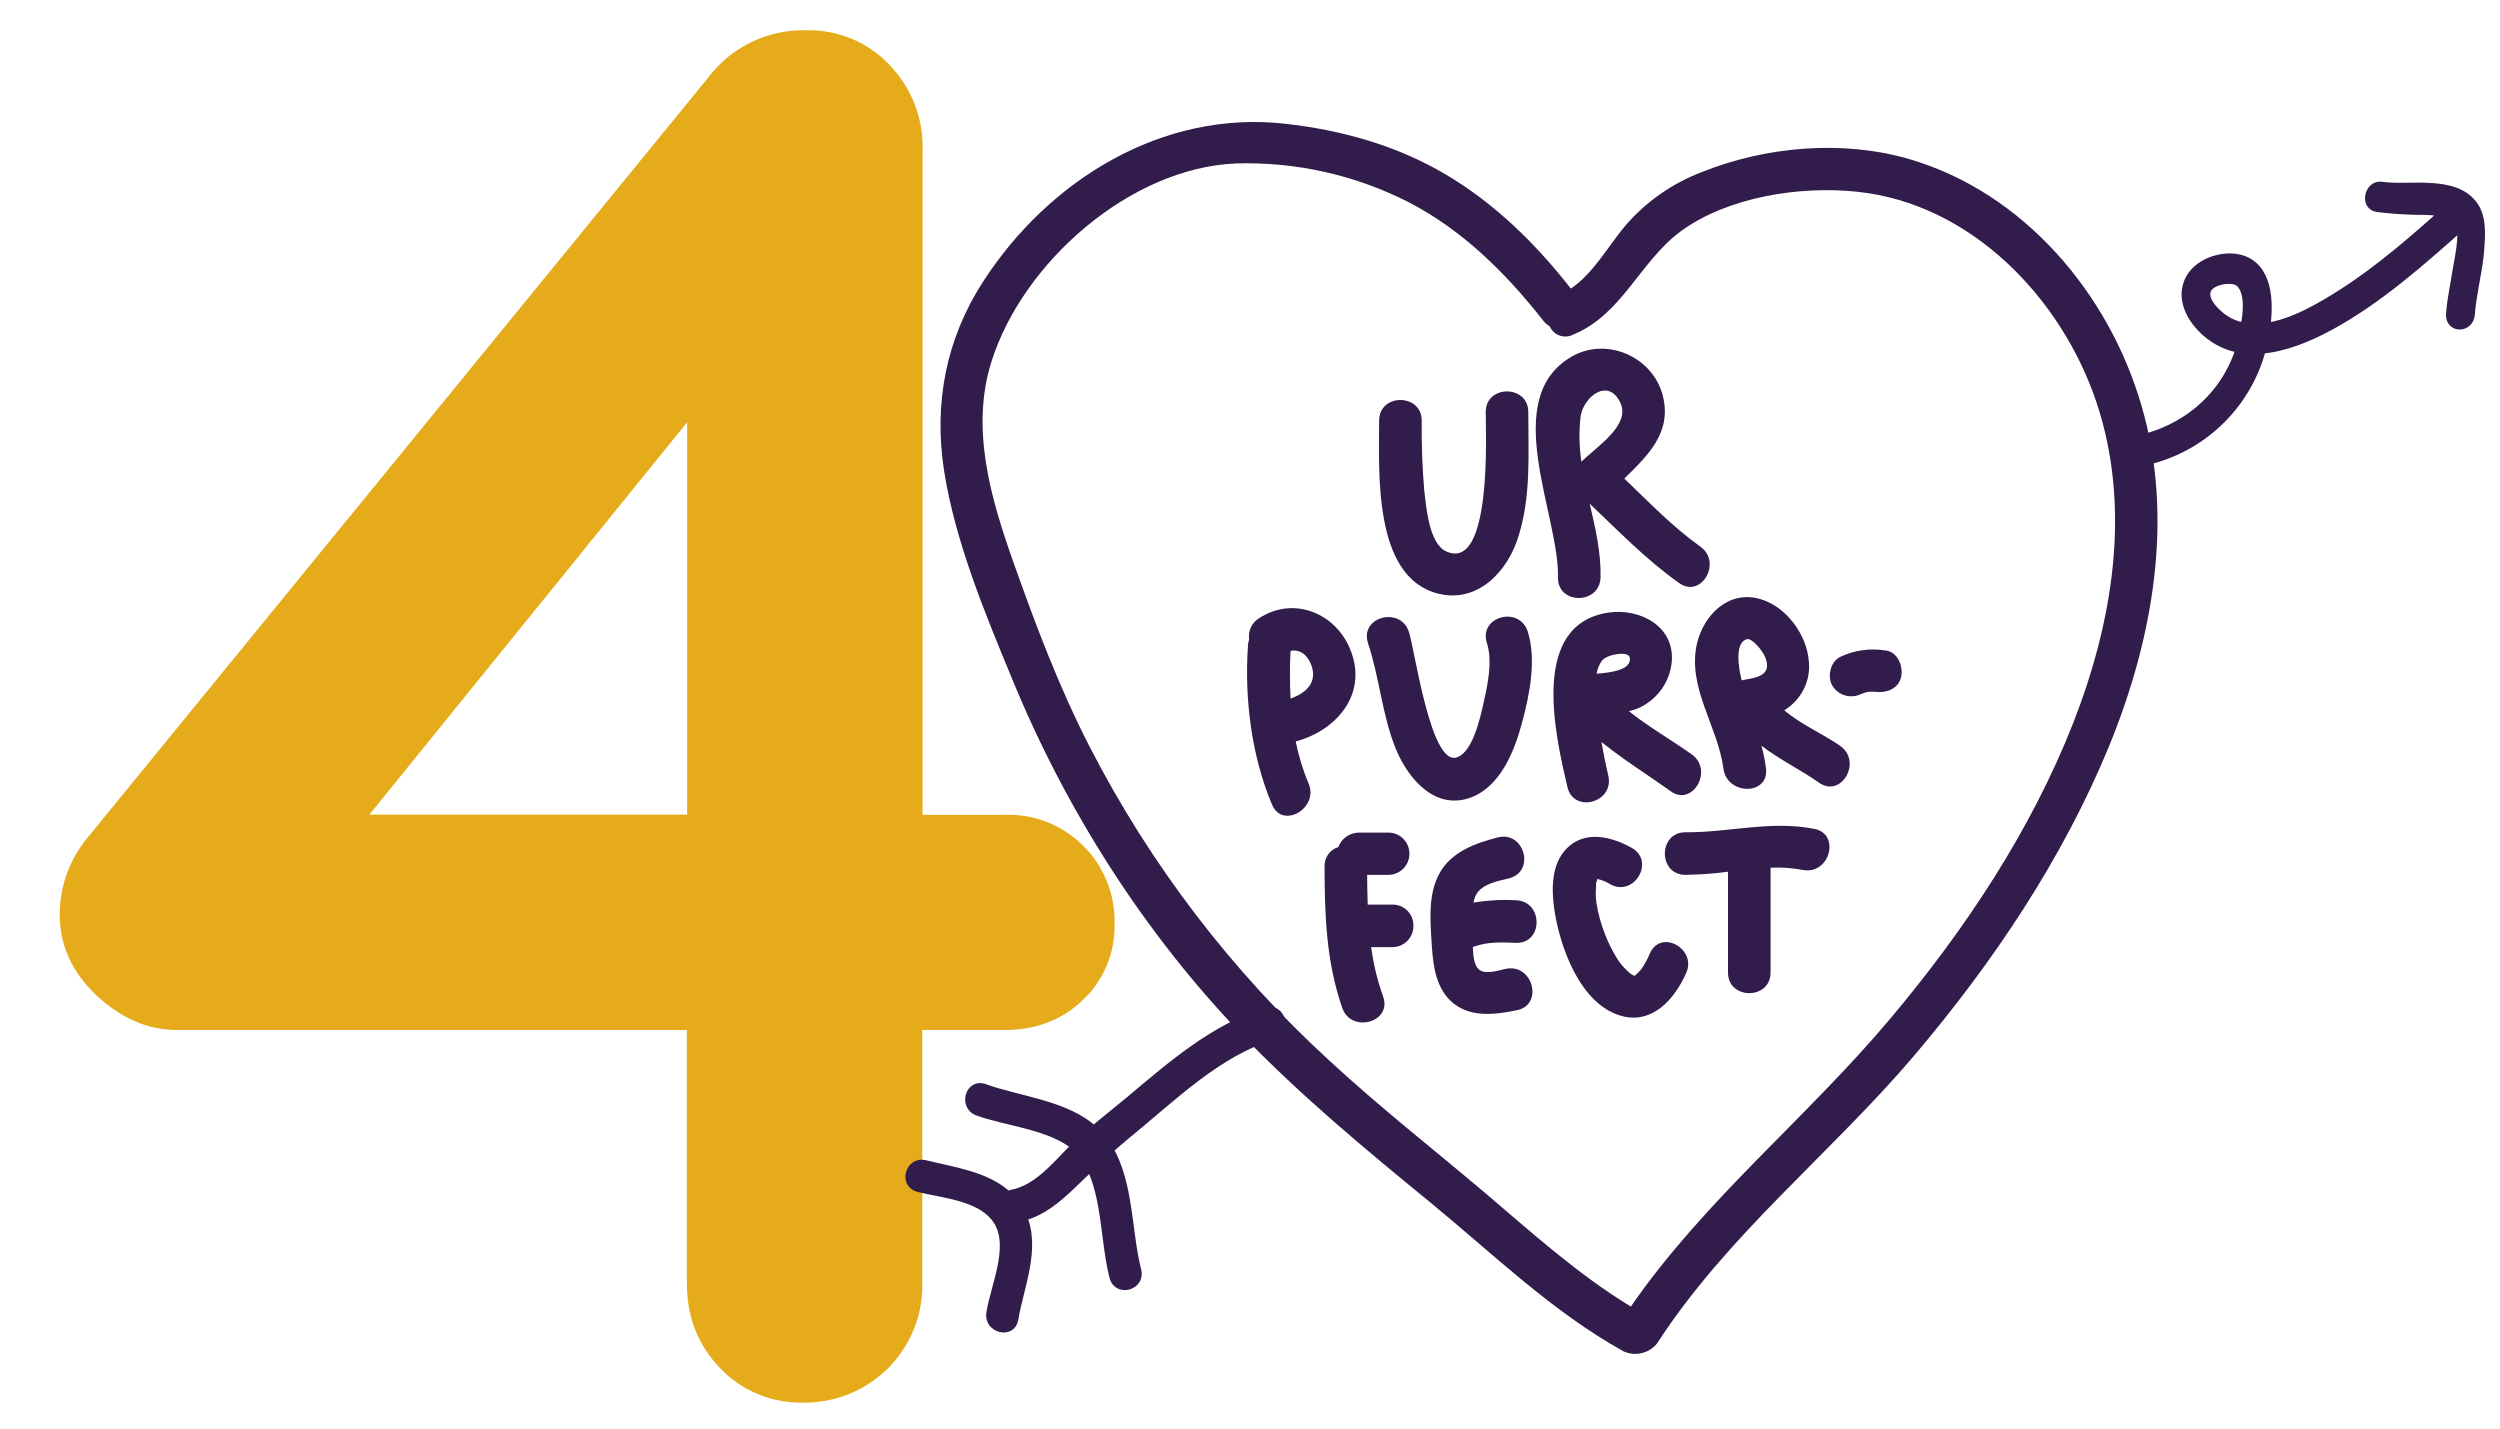
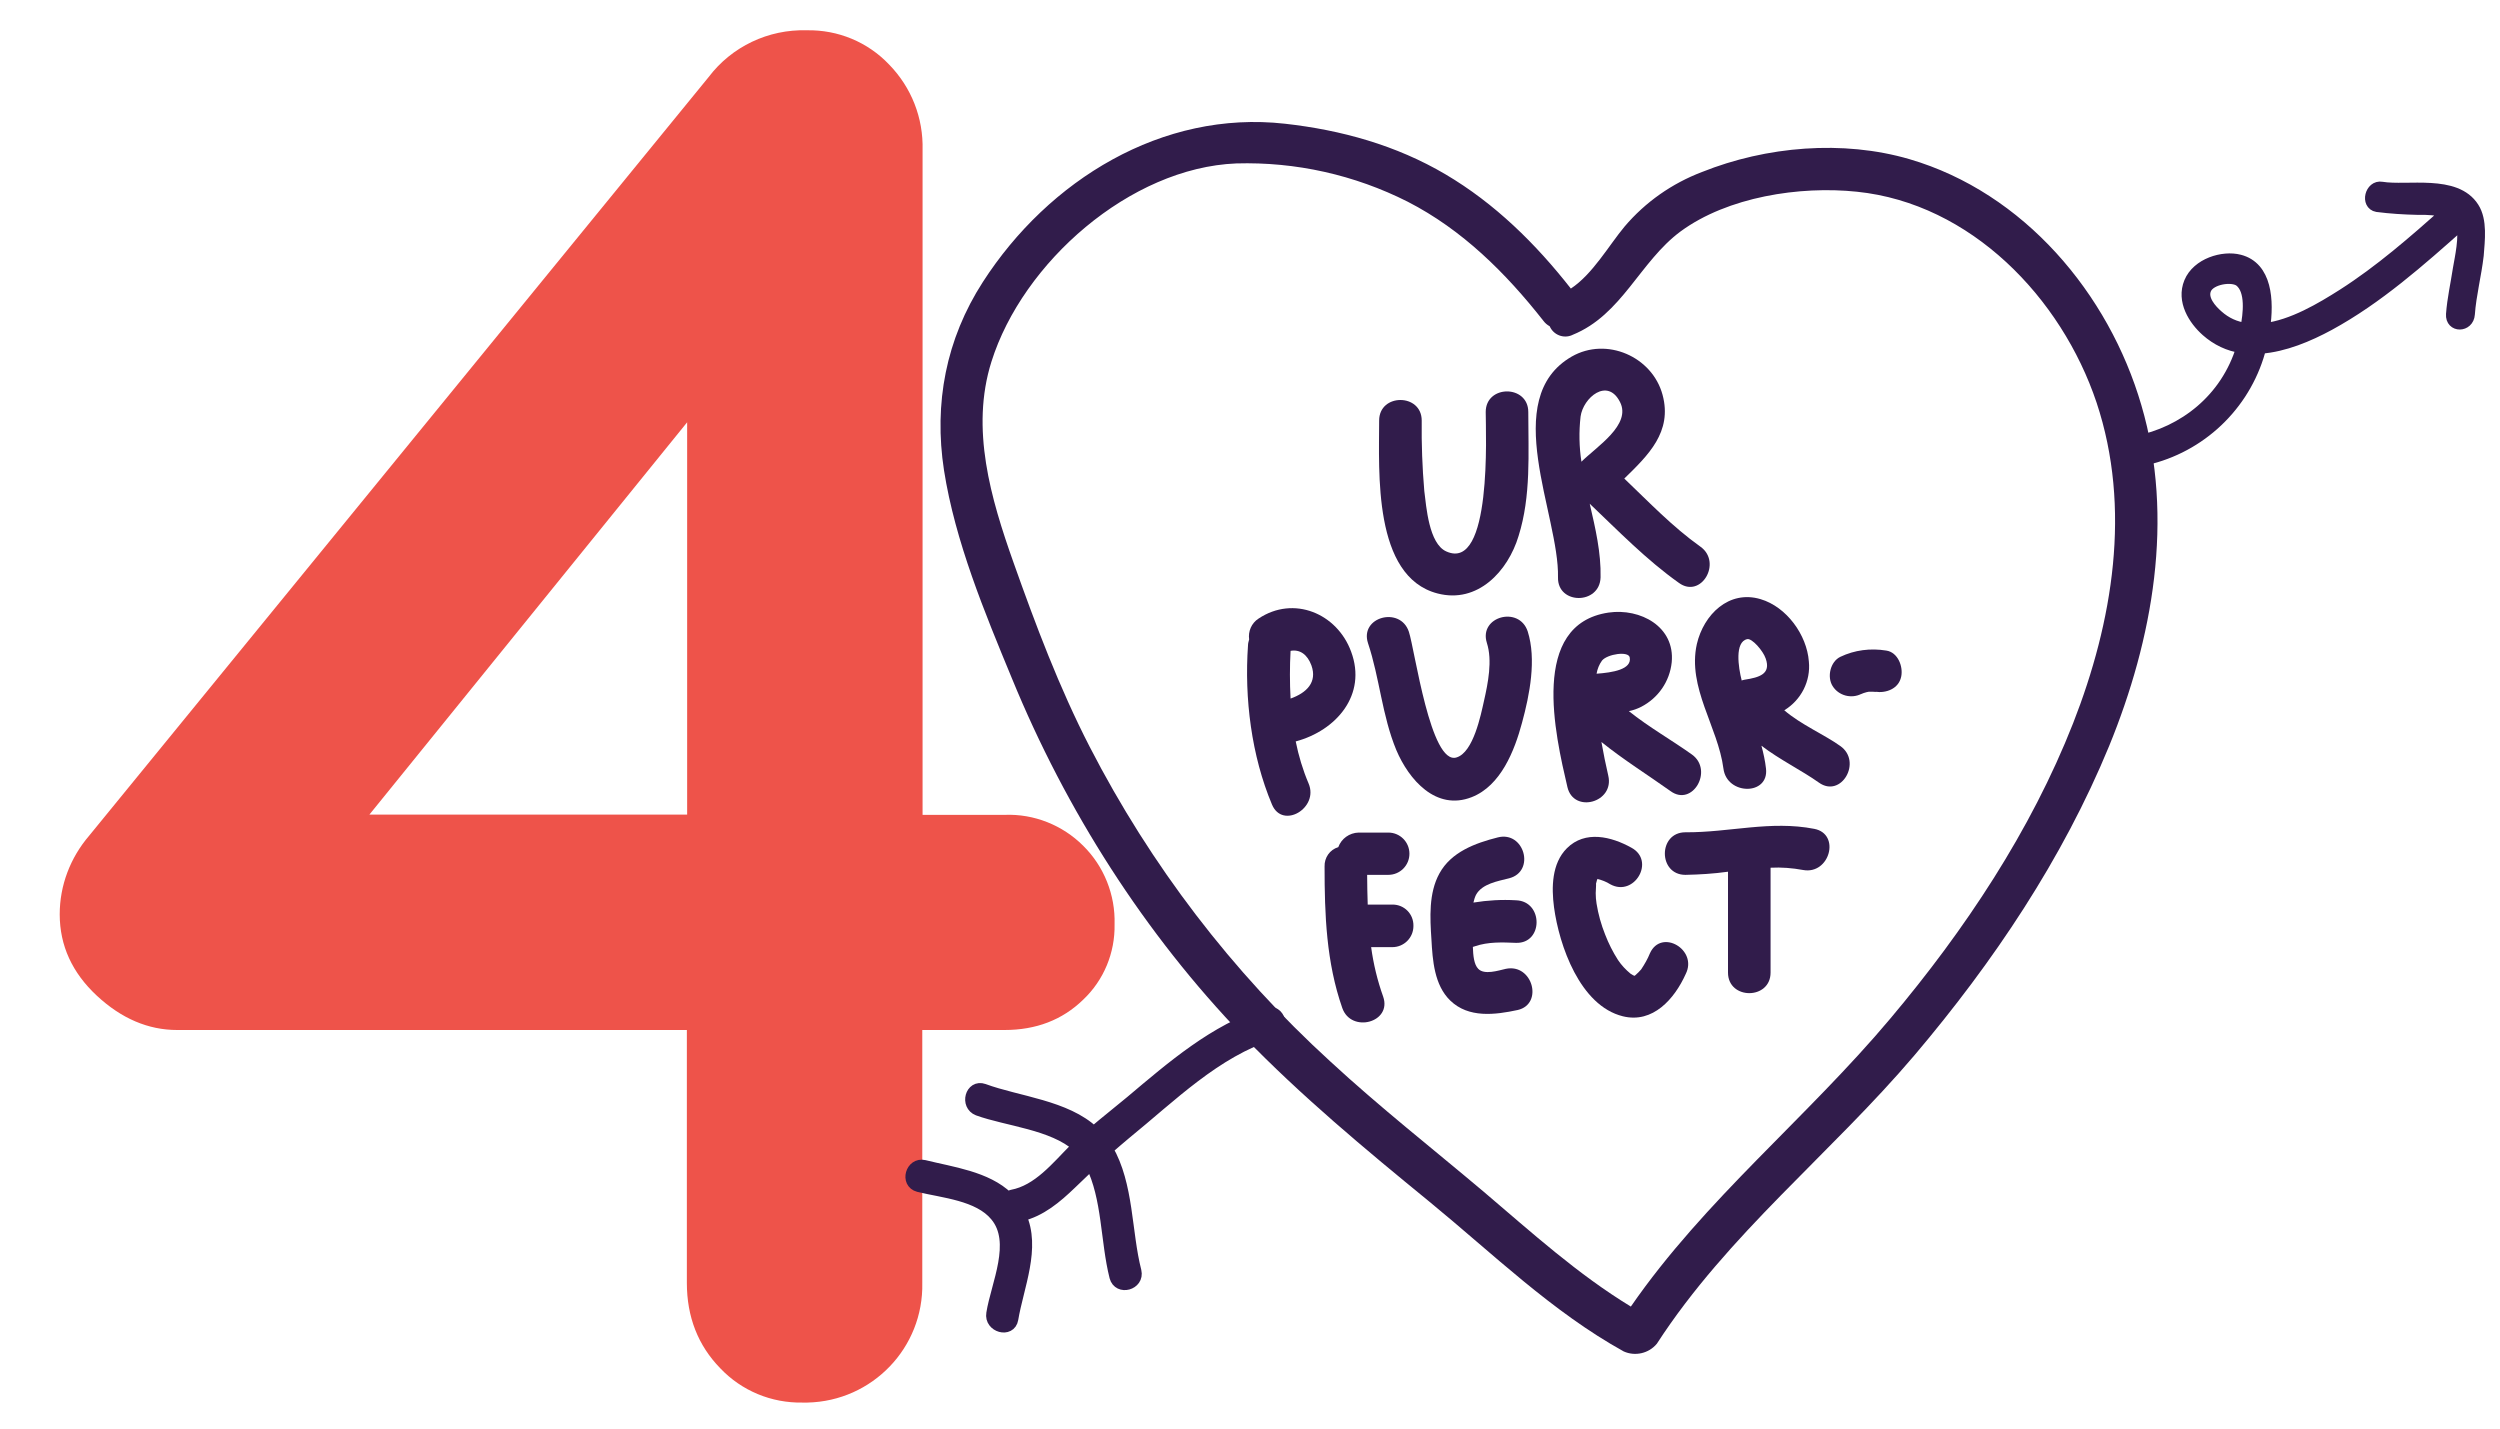
<svg xmlns="http://www.w3.org/2000/svg" version="1.1" id="Layer_1" x="0px" y="0px" viewBox="0 0 875 500" style="enable-background:new 0 0 875 500;" xml:space="preserve">
  <style type="text/css">
- 	.st0{fill:#E5AB1A;}
+ 	.st0{fill:#EE534A;}
	.st1{fill:#311C4B;}
	.st2{fill:#311C4B;stroke:#311C4B;stroke-width:4;stroke-miterlimit:10;}
</style>
  <path class="st0" d="M379.1,296c7.3,7.2,11.3,17.2,11,27.5c0.2,10-3.8,19.6-11,26.4c-7.3,7.1-16.5,10.6-27.5,10.6h-28.8v88.5  c0.5,22.7-17.5,41.4-40.2,41.9c-0.6,0-1.2,0-1.7,0c-10.9,0.2-21.3-4.1-28.8-12c-7.8-8-11.7-18-11.7-29.9v-88.5H62  c-10.1,0-19.5-4-28.1-12s-13-17.5-13-28.5c0-10.1,3.7-19.8,10.3-27.5L248,27c8.1-10.7,20.9-16.8,34.4-16.4  c10.9-0.2,21.3,4.1,28.8,12c7.8,8,12,18.7,11.7,29.9v232.7h28.8C361.9,284.8,371.9,288.8,379.1,296z M129.3,285.1h111.2V147.8  L129.3,285.1z" />
  <path class="st1" d="M749.5,141.9c-11.4-39.2-41.2-74.5-81.2-86.2c-23.3-6.8-50.1-4.5-72.6,4.5c-10.5,4-19.8,10.5-27.1,19.1  c-5.5,6.6-11.2,16.7-18.8,21.7c-12.3-15.7-26.6-29.8-43.9-40s-36.5-15.5-56.2-17.7C406.8,38.5,367,63,344,98.7  c-12.9,20-17.2,42.5-13.6,65.9c3.9,24.9,14.2,49.7,23.8,72.9c18.9,46.1,46.4,89.3,81,125.2c20.2,20.9,42.6,39.5,65.1,57.9  c22.1,18.1,42.9,38.5,68,52.4c4,1.8,8.8,0.7,11.6-2.7c24.8-38.3,60.9-66.5,90.2-101c27.6-32.6,51.8-68.6,68.1-108.2  C753.5,223.7,761.1,181.4,749.5,141.9z M725.6,253.1c-14.8,37.7-37.9,72.4-63.9,103.3c-29.2,34.8-65,63.4-90.9,100.9  c-18.6-11.3-34.8-26-51.4-40.1c-18-15.2-36.5-29.7-53.8-45.7c-34.4-31.4-62.9-68.7-84.2-110.1c-10.7-20.8-18.9-42.6-26.7-64.6  c-7.9-22.3-15.1-46.7-7.7-70.2c10.9-34.7,48.5-67.9,85.7-69.4c20.8-0.6,41.4,4,60,13.4c19.1,9.8,34.3,24.9,47.5,41.7  c0.6,0.8,1.3,1.4,2.2,1.9c1.3,3,4.8,4.4,7.8,3.1c0.1,0,0.1-0.1,0.2-0.1c17.3-7,23.5-25.6,37.8-36.2c16.5-12.1,41.7-16,61.7-13.9  c39.9,4.1,71.6,37.1,83.9,73.8C746.1,177.9,739.5,217.6,725.6,253.1L725.6,253.1z" />
  <path class="st1" d="M534.9,144.2c0-9.6-14.9-9.6-14.9,0c0,7,2.3,56.1-13.8,48.8c-6.1-2.7-7-15.7-7.7-21.2c-0.7-8.2-1-16.4-0.9-24.6  c0-9.6-14.9-9.6-14.9,0c0,17.8-2.2,54.6,20.4,60.5c14.1,3.7,24.7-7.8,28.4-20.1C535.9,173.6,534.9,158.6,534.9,144.2z" />
  <path class="st1" d="M595.1,191.3c-9.7-6.9-18-15.6-26.6-23.8c8.3-8.1,16.9-16.3,13.4-29.3c-3.6-13.4-19.6-20.4-31.8-13.4  c-25.5,14.7-4.3,55.5-4.8,77.3c-0.2,9.6,14.6,9.6,14.9,0c0.2-8.6-1.8-17.2-3.8-25.8c10.1,9.6,19.8,19.6,31.2,27.7  C595.4,209.7,602.9,196.8,595.1,191.3z M553.5,161.6c-0.8-5.2-0.9-10.5-0.3-15.8c0.9-6.6,9.4-13.8,13.8-5.1  C571.1,148.7,558.7,156.4,553.5,161.6L553.5,161.6z" />
  <path class="st1" d="M472.9,228.1c-4.9-13.4-20.1-19.8-32.4-11.6c-2.5,1.6-3.7,4.5-3.3,7.3c-0.2,0.7-0.4,1.4-0.4,2.1  c-1.3,18.5,1.2,38.6,8.4,55.7c3.7,8.8,16.5,1.2,12.8-7.4c-2-4.7-3.5-9.7-4.5-14.7C467.7,255.7,478.5,243.2,472.9,228.1z   M451.7,244.5c-0.3-5.6-0.3-11.2,0-16.7c3.3-0.6,5.9,1.3,7.3,5.1C461.1,238.8,457.3,242.5,451.7,244.5L451.7,244.5z" />
  <path class="st1" d="M534.7,221c-3-9.1-17.2-5.2-14.3,4c2,6.2,0.4,14.1-1,20.3c-1.1,4.9-3.7,18-9.6,19.8c-9.1,2.9-14.6-37.7-16.7-44  c-3-9-17.3-5.2-14.3,4c4.1,12.3,4.9,25.3,9.9,37.4c4.4,10.4,13.9,21.4,26.4,16.5c10.2-4,15-16.3,17.6-26  C535.4,243.1,537.8,230.8,534.7,221z" />
  <path class="st1" d="M592.2,264.1c-7-5-15.1-9.6-22.1-15.2c1.5-0.3,2.9-0.8,4.3-1.5c6-3.1,10-8.9,10.7-15.6  c1.2-12.5-11-19-22.1-17.4c-27.7,4.1-18.7,42.7-14.4,61.1c2.2,9.3,16.5,5.4,14.3-4c-0.9-3.9-1.7-7.8-2.4-11.8  c7.7,6.2,16.2,11.5,24.2,17.2C592.4,282.5,599.8,269.6,592.2,264.1z M570.4,230.1c0.8,4.2-6,5.3-11.6,5.7c0.3-1.7,0.9-3.2,1.9-4.6  C562.6,228.9,570,227.8,570.4,230.1z" />
  <path class="st1" d="M644.1,261.1c-5.6-4-13.8-7.5-19.6-12.5c5.9-3.6,9.3-10.2,8.6-17.1c-0.7-9.3-7.8-19.1-16.9-21.8  c-11.1-3.3-19.9,5.4-22.3,15.7c-3.4,15.2,7.4,29,9.3,43.6c1.2,9.4,16,9.5,14.9,0c-0.3-2.7-0.9-5.4-1.6-8c6.4,4.9,14.2,8.7,20.1,12.9  C644.4,279.5,651.9,266.6,644.1,261.1z M611.5,223.7c1.7-0.4,5.6,4.1,6.5,6.8c1.9,5.4-2.2,6.6-7.4,7.4c-0.3,0.1-0.7,0.1-1,0.3  C608.4,233.5,607.1,224.7,611.5,223.7L611.5,223.7z" />
  <path class="st1" d="M660.2,227.7c-5.5-0.9-11.1-0.2-16.1,2.2c-3.5,1.7-4.7,7-2.7,10.2c2.1,3.4,6.6,4.6,10.2,2.7  c-1.2,0.6,0.7-0.3,0.9-0.3c0.5-0.2,1.1-0.3,1.6-0.4c0,0,1,0,1.3,0s2.3,0.2,0.9,0c3.8,0.6,8.2-1,9.1-5.2  C666.2,233.4,664.3,228.3,660.2,227.7z" />
  <path class="st1" d="M487.4,316.6h-8.7c-0.1-3.4-0.2-6.9-0.2-10.4h7.4c4.1,0,7.4-3.3,7.4-7.4c0-4.1-3.3-7.4-7.4-7.4h-10.4  c-3.2,0.1-6,2.1-7.1,5.1c-3,0.9-4.9,3.7-4.8,6.8c0,16.8,0.6,33.5,6.2,49.5c3.1,8.9,17.5,5.1,14.3-4c-2-5.6-3.4-11.4-4.2-17.3h7.4  c4.1,0,7.4-3.3,7.4-7.4C494.8,319.9,491.5,316.6,487.4,316.6z" />
  <path class="st1" d="M527,339.1c-2.6,0.6-7.5,2.2-9.6,0c-1.5-1.5-1.8-4.6-1.9-7.7c0.2,0,0.4-0.1,0.7-0.2c4.7-1.6,9.5-1.4,14.4-1.2  c9.6,0.3,9.6-14.6,0-14.9c-5-0.3-10,0-14.9,0.8c0.2-0.9,0.5-1.9,0.9-2.7c2.1-3.9,7.7-4.8,11.6-5.8c9.3-2.4,5.3-16.7-4-14.3  c-7.9,2-16.3,5.1-20.4,12.6c-3.8,6.9-3.3,15.5-2.8,23.1c0.4,7.3,1,16,6.6,21.4c6.4,6.2,15.7,5,23.6,3.3  C540.3,351.4,536.4,337.1,527,339.1z" />
  <path class="st1" d="M559.4,307.5L559.4,307.5L559.4,307.5L559.4,307.5z" />
  <path class="st1" d="M577.5,333.6c-0.8,2-1.9,3.9-3.1,5.7c-0.6,0.7-1.3,1.4-2,2c-0.3,0.3-0.3,0.4-1.7-0.5c-1.7-1.4-3.2-3-4.4-4.8  c-1.8-2.8-3.3-5.8-4.5-8.9c-1.4-3.5-2.4-7.1-3-10.8c-0.2-1.2-0.3-2.5-0.3-3.7c0-0.7,0.2-3.2,0.1-3.3c0.1-0.5,0.3-1,0.4-1.5  c0.4,0,0.6,0,0-0.1l0,0l0.1-0.1v-0.1l0,0c0,0,0.1,0,0.1,0l0.2-0.2l-0.2,0.2c0,0.1,0,0.3,0,0l-0.2,0.1c1.6,0.4,3.2,1,4.6,1.9  c8.4,4.6,15.9-8.2,7.4-12.8c-7-3.9-16.2-6.2-22.6,0.2c-5.3,5.3-5.4,13.7-4.5,20.6c1.8,13.4,9.1,34.5,24.1,38.2  c10.5,2.6,18.1-6.1,22-14.8C594.3,332.4,581.5,324.9,577.5,333.6z" />
  <polygon class="st1" points="559.2,307.7 559.2,307.7 559.2,307.7 " />
  <path class="st1" d="M635,290.1c-15.4-3-29.7,1.3-45.1,1.2c-9.6,0-9.6,14.9,0,14.9c5-0.1,9.9-0.4,14.9-1.1v35.3  c0,9.6,14.9,9.6,14.9,0v-36.7c3.8-0.2,7.6,0.1,11.4,0.8C640.4,306.2,644.3,291.9,635,290.1z" />
  <path class="st2" d="M865.7,72.7c-6.2-9.8-23.1-5.6-32.1-7.1c-3.9-0.7-5.5,5.9-1.6,6.6c4.7,0.6,9.4,0.9,14.1,1  c3.5-0.1,7,0.2,10.4,0.9c-11.7,10.4-23.5,20.7-36.5,29c-7.4,4.7-17.7,10.9-27.5,12c1.5-10,0.7-21.6-8.7-24  c-5.8-1.5-14.7,1.2-17.4,7.7c-2.7,6.5,1.5,13.1,5.9,17c3.5,3.1,7.8,5.2,12.4,5.8c-5.5,18.2-20.4,29.7-37.1,33  c-3.9,0.8-2.2,7.4,1.6,6.6c19.3-3.7,35.1-17.7,41.1-36.4c0.3-0.9,0.6-1.9,0.9-3c8.3-0.6,16.8-4.2,24-8.1  c16.9-9.2,31.8-22.4,46.4-35.4c1.3,4.4-0.5,12.2-1.1,15.8c-0.8,5.3-2,10.5-2.4,15.9c-0.3,4.5,5.8,4.4,6.1,0  c0.5-6.9,2.3-13.7,3.1-20.6C867.7,84.1,868.6,77.2,865.7,72.7z M786.1,115c-3.7-0.4-7.1-2-9.9-4.5c-2.3-2-5.8-5.8-4.2-9.4  c1.6-3.6,9.3-4.8,12-2.7C788.1,101.7,787.1,109.9,786.1,115z" />
  <path class="st2" d="M443.3,354.6c-18.3,5.9-33,18.7-47.5,30.9c-4.3,3.6-8.8,7.1-13,10.7c-9.7-9.2-26.6-10.5-38.5-14.9  c-4.5-1.6-6.4,5.5-2,7.2c10.2,3.7,26.1,4.9,34.9,12.7l-1,0.9c-6.3,6.3-12.8,14.6-22,16.3c-0.5,0.1-1.1,0.3-1.5,0.7  c-7.4-7.2-19.6-8.7-29.2-11.1c-4.6-1.1-6.6,6-2,7.2c8.5,2.1,21,3,27,10.3c7.7,9.2,0.3,24.1-1.3,34.2c-0.8,4.7,6.4,6.7,7.2,2  c1.9-11.4,8-25,2.8-36.2c7-1.6,12.6-6.4,17.6-11.2c2.4-2.3,4.7-4.5,7.1-6.8c5.9,11.9,5.2,26.7,8.4,39.4c1.2,4.6,8.3,2.7,7.2-2  c-3.5-13.6-2.6-30.2-9.9-42.7c2.1-1.8,4.1-3.6,6.3-5.4c16-13,31.4-28.6,51.5-35C449.8,360.3,447.9,353.1,443.3,354.6z" />
</svg>
